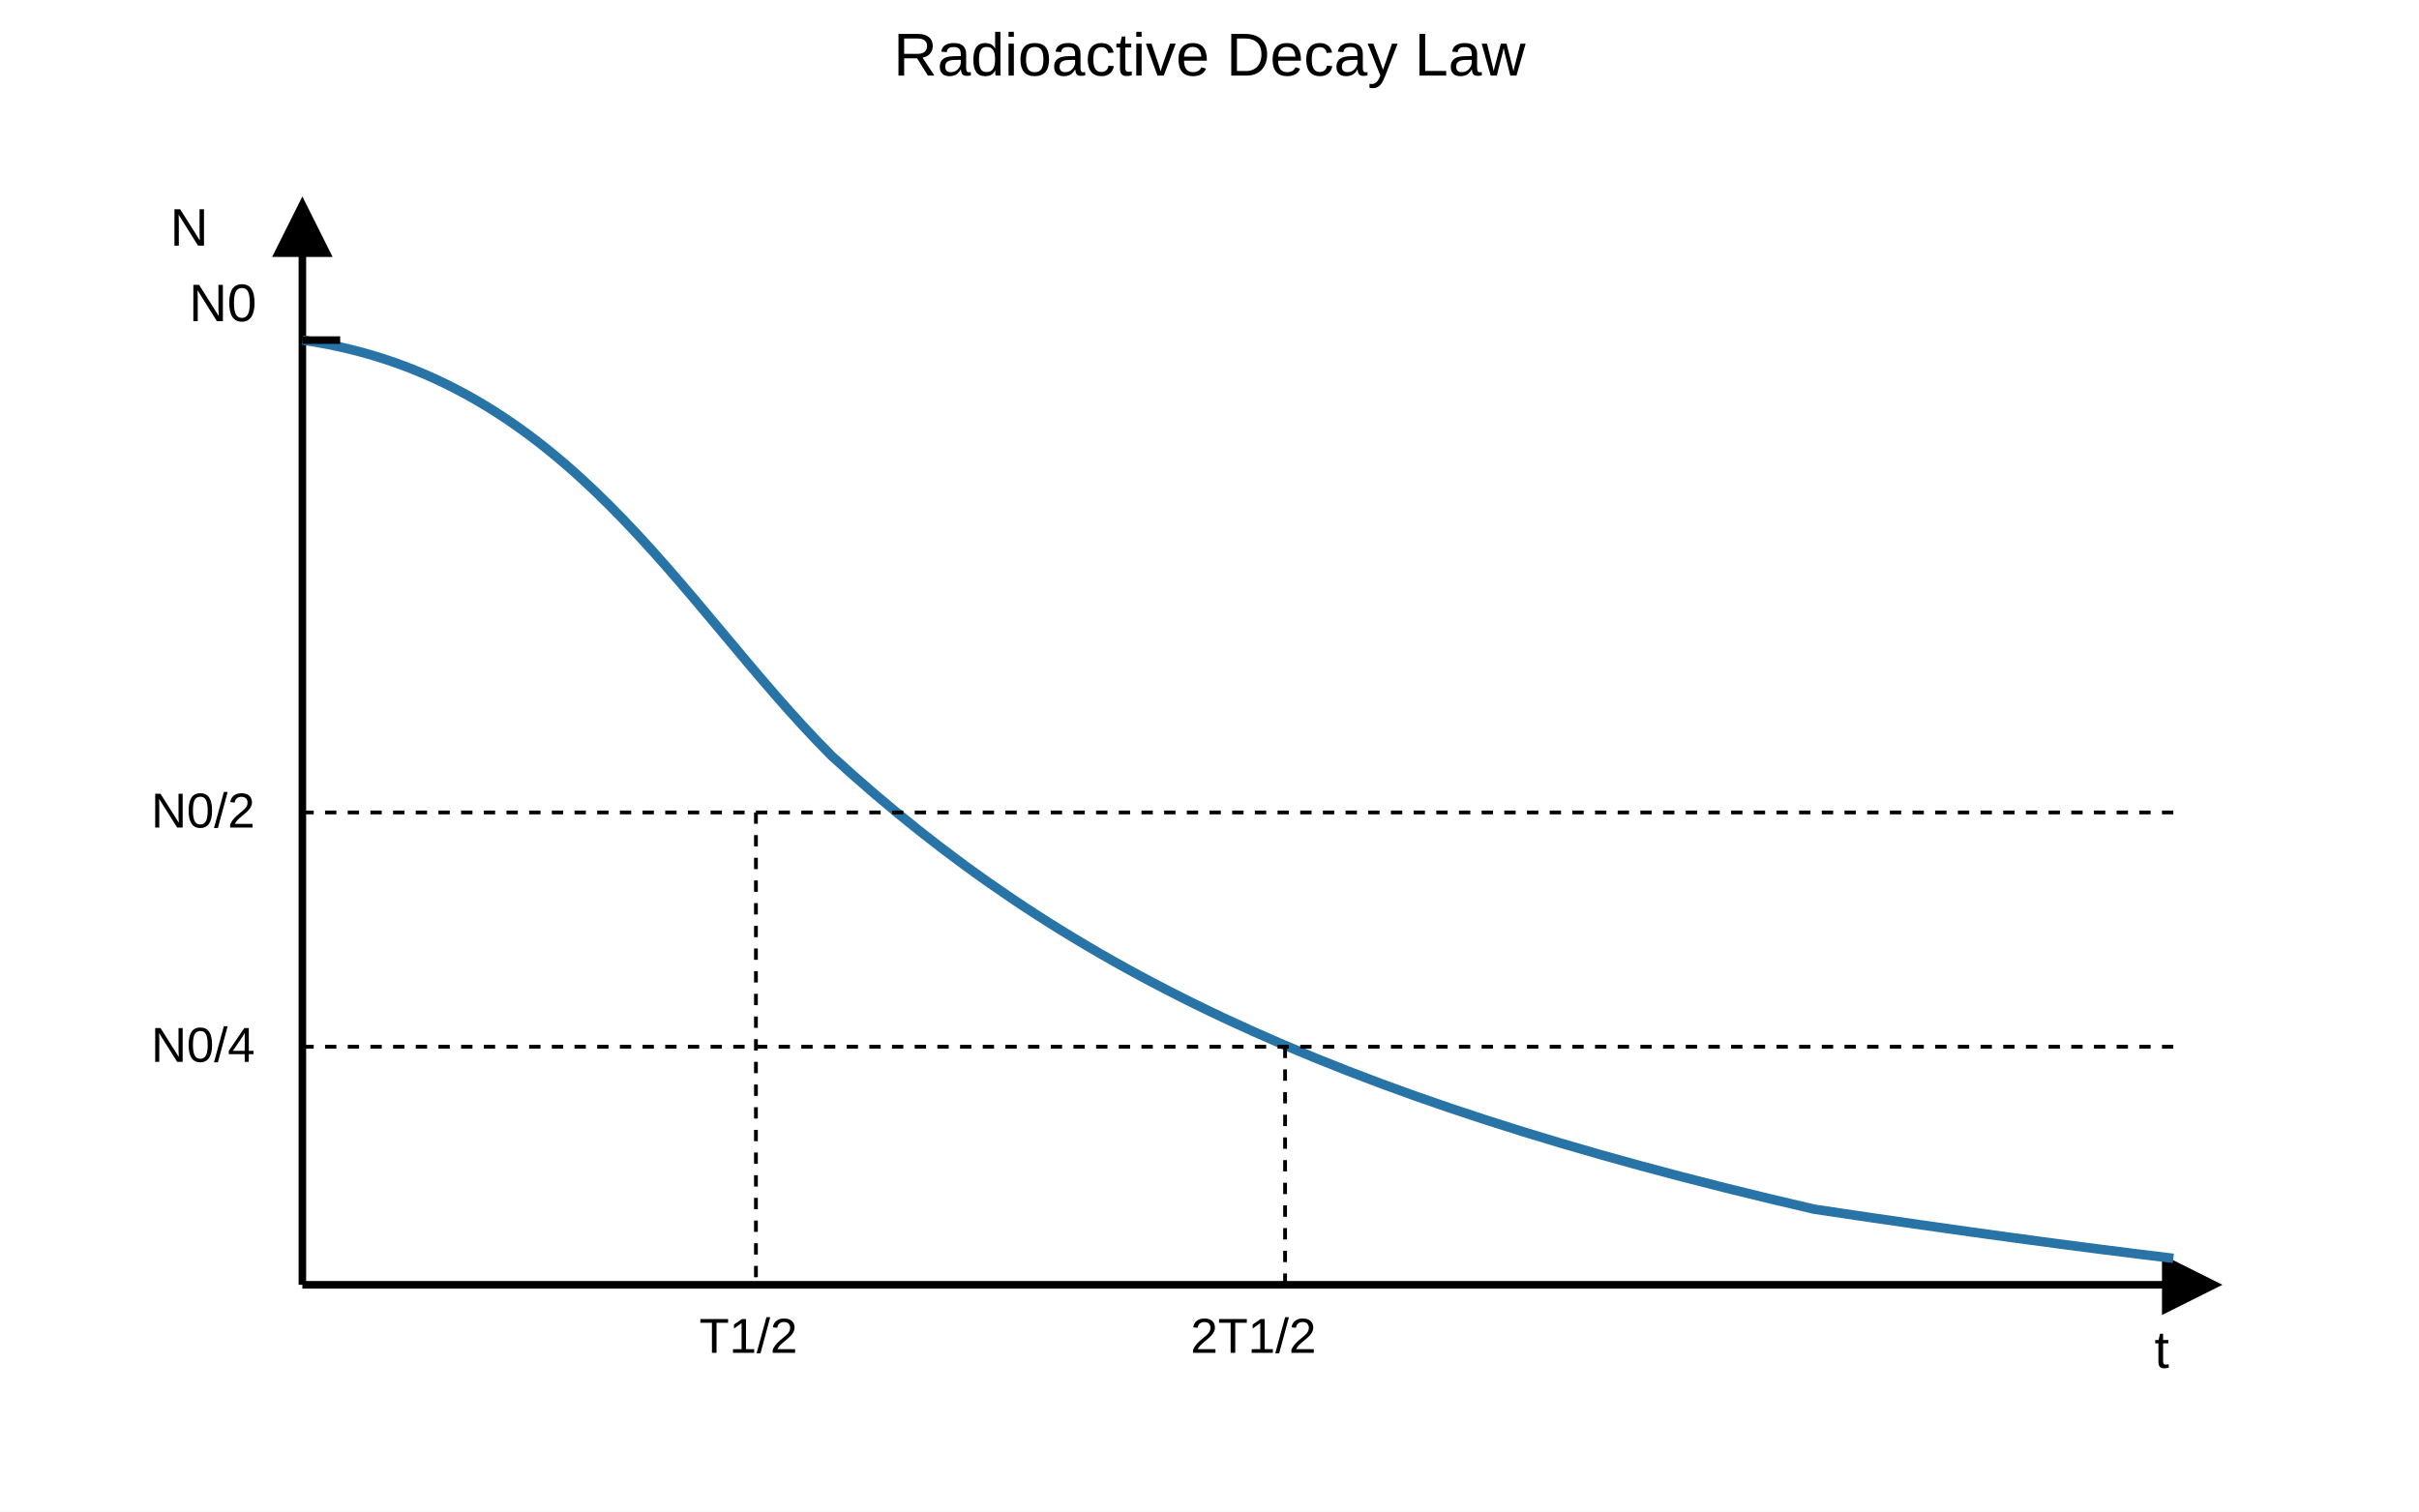
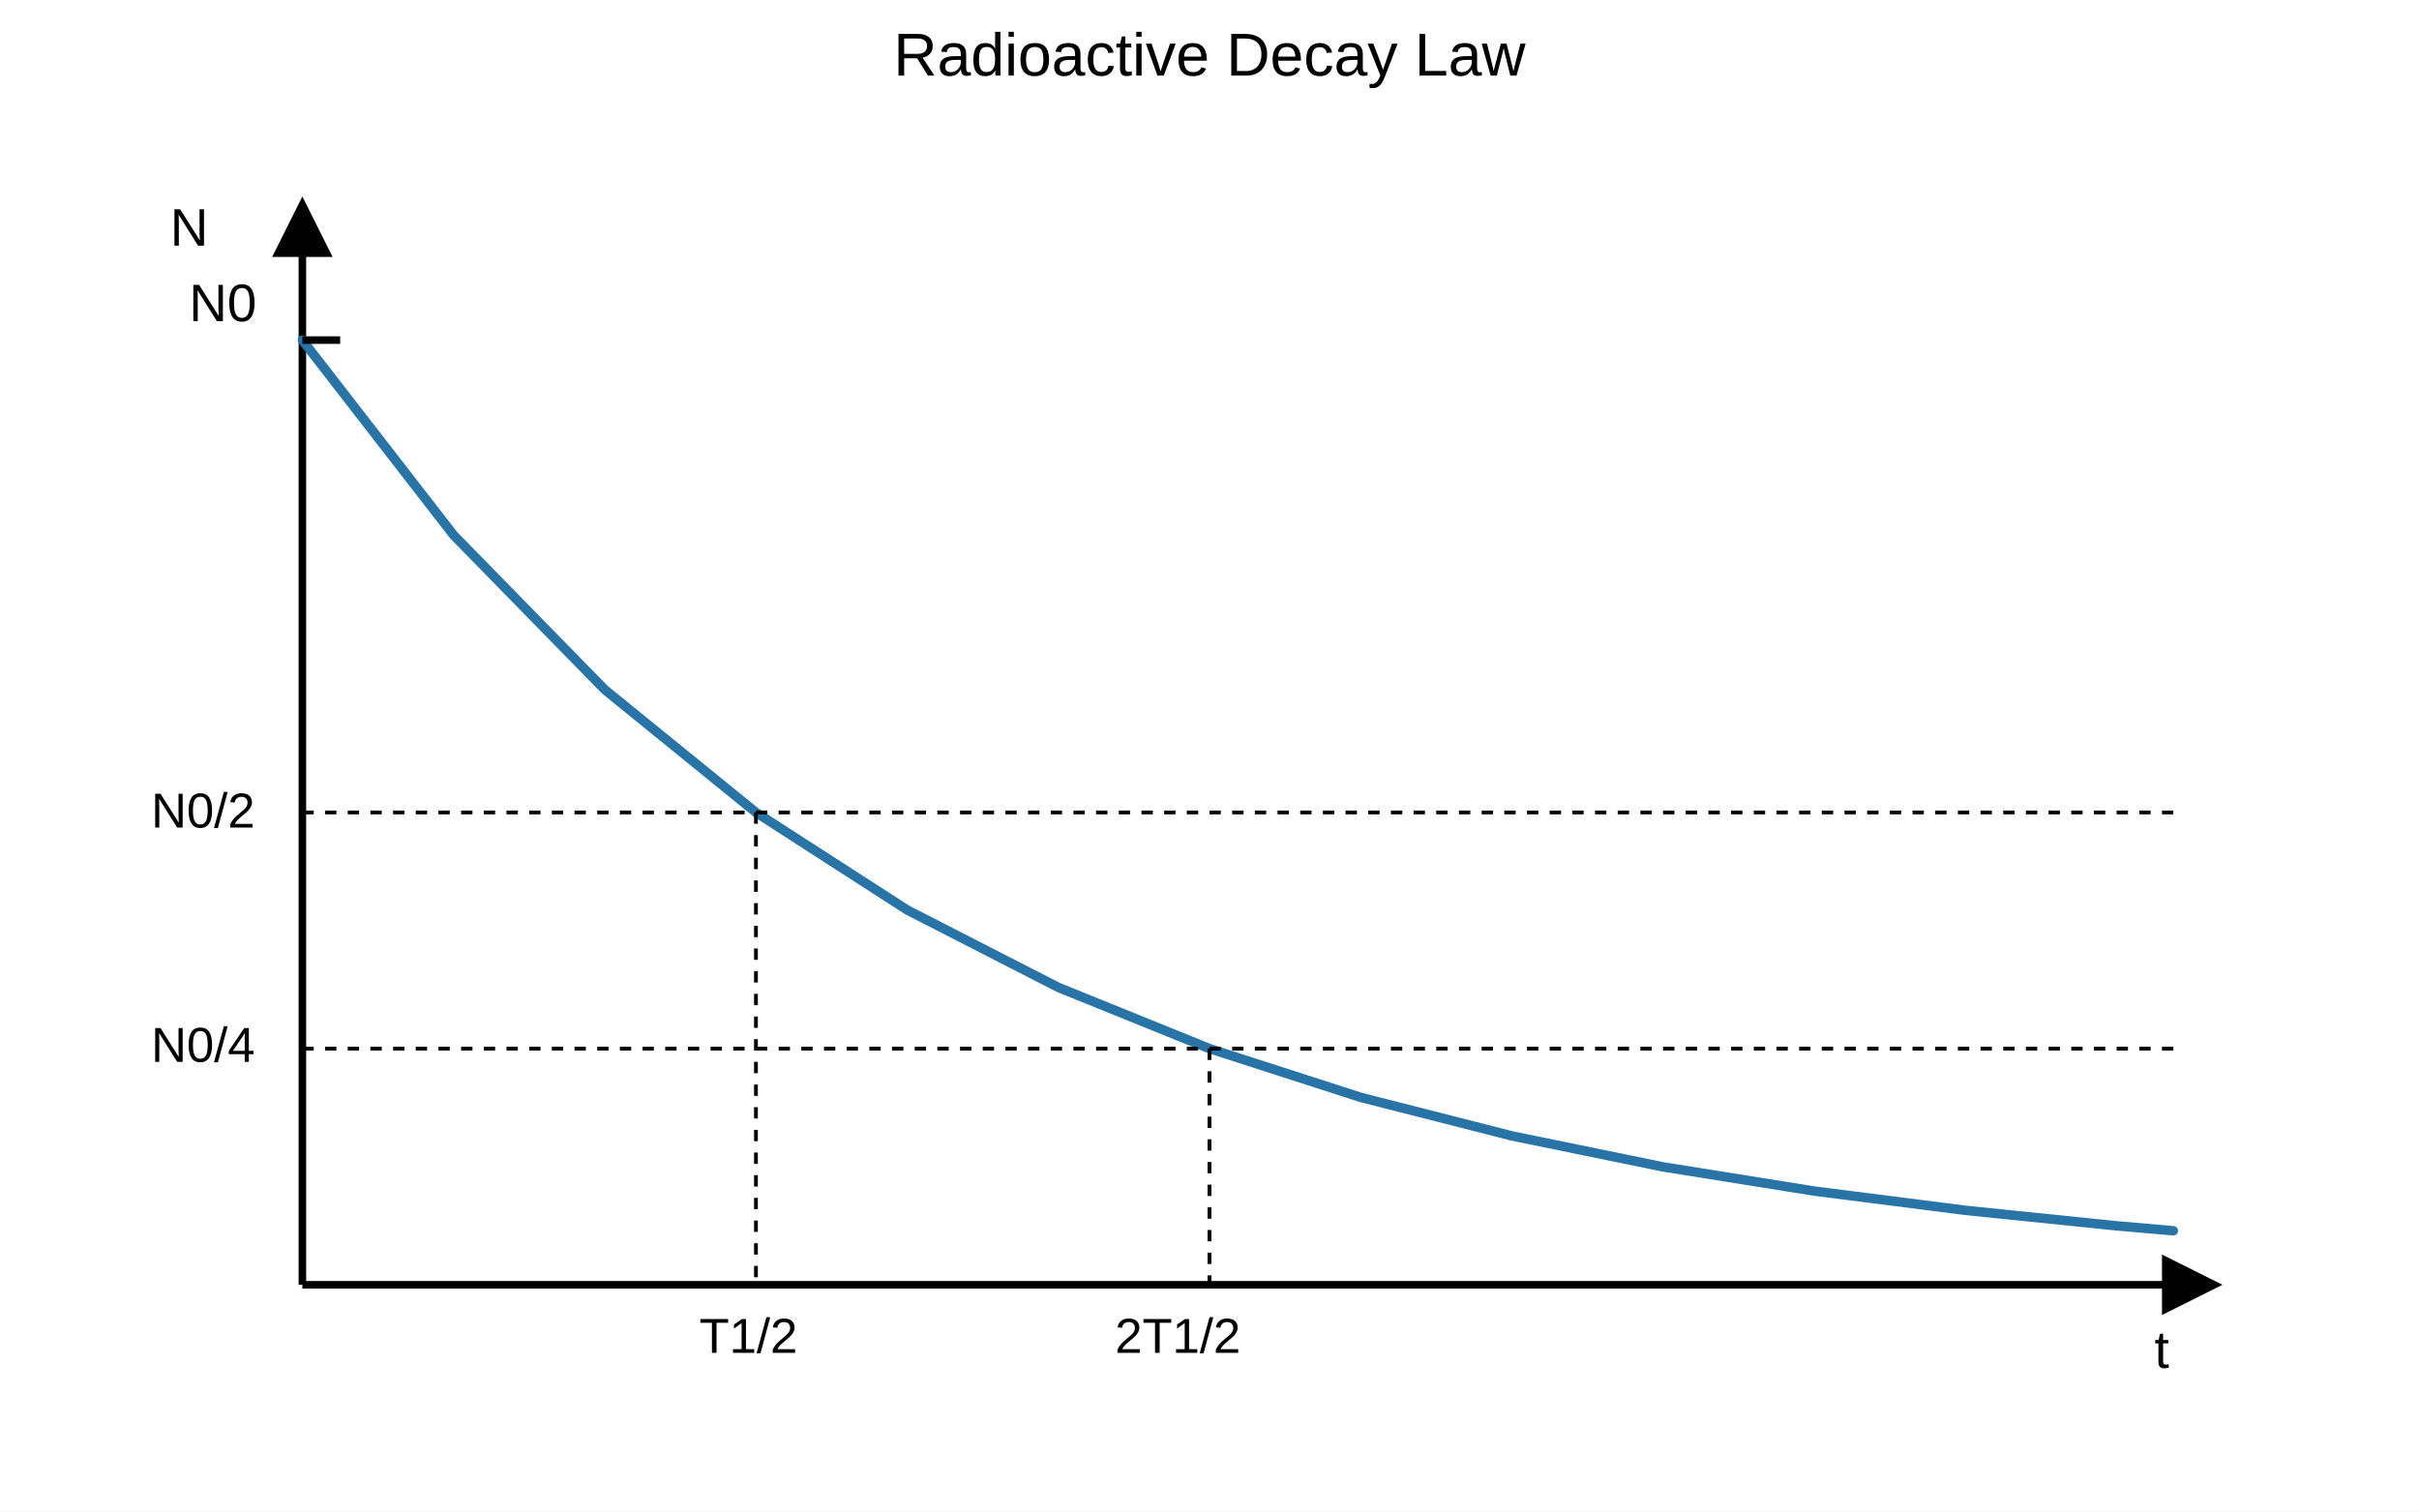
<svg xmlns="http://www.w3.org/2000/svg" viewBox="0 0 640 400" font-family="Arial, sans-serif">
  <rect x="0" y="0" width="640" height="400" fill="white" />
  <defs>
    <marker id="arrowG" markerWidth="8" markerHeight="8" refX="4" refY="4" orient="auto">
      <path d="M0,0 L8,4 L0,8 Z" fill="black" />
    </marker>
  </defs>
  <text x="320" y="20" font-size="16" text-anchor="middle" fill="black">Radioactive Decay Law</text>
  <line x1="80" y1="340" x2="80" y2="60" stroke="black" stroke-width="2" marker-end="url(#arrowG)" />
  <line x1="80" y1="340" x2="580" y2="340" stroke="black" stroke-width="2" marker-end="url(#arrowG)" />
  <text x="45" y="65" font-size="14" fill="black">N</text>
  <text x="570" y="362" font-size="14" fill="black">t</text>
-   <path d="M 80 90 C 150 100 180 160 220 200 C 280 255 350 290 480 320 C 520 326 550 330 575 333" stroke="#2874a6" stroke-width="2.5" fill="none" />
+   <polyline points="80,90 120,141.6 160,182.5 200,215 240,240.8 280,261.3 320,277.5 360,290.4 400,300.6 440,308.8 480,315.2 520,320.3 560,324.4 575,325.7" stroke="#2874a6" stroke-width="2.5" fill="none" stroke-linecap="round" stroke-linejoin="round" />
  <text x="50" y="85" font-size="14" fill="black">N0</text>
  <line x1="80" y1="90" x2="90" y2="90" stroke="black" stroke-width="2" />
  <line x1="80" y1="215" x2="575" y2="215" stroke="black" stroke-width="1" stroke-dasharray="3,3" />
  <text x="40" y="219" font-size="13" fill="black">N0/2</text>
  <line x1="200" y1="215" x2="200" y2="340" stroke="black" stroke-width="1" stroke-dasharray="3,3" />
  <text x="185" y="358" font-size="13" fill="black">T1/2</text>
-   <line x1="80" y1="277" x2="575" y2="277" stroke="black" stroke-width="1" stroke-dasharray="3,3" />
+   <line x1="80" y1="277.5" x2="575" y2="277.5" stroke="black" stroke-width="1" stroke-dasharray="3,3" />
  <text x="40" y="281" font-size="13" fill="black">N0/4</text>
-   <line x1="340" y1="277" x2="340" y2="340" stroke="black" stroke-width="1" stroke-dasharray="3,3" />
-   <text x="315" y="358" font-size="13" fill="black">2T1/2</text>
+   <line x1="320" y1="277.5" x2="320" y2="340" stroke="black" stroke-width="1" stroke-dasharray="3,3" />
+   <text x="295" y="358" font-size="13" fill="black">2T1/2</text>
</svg>
